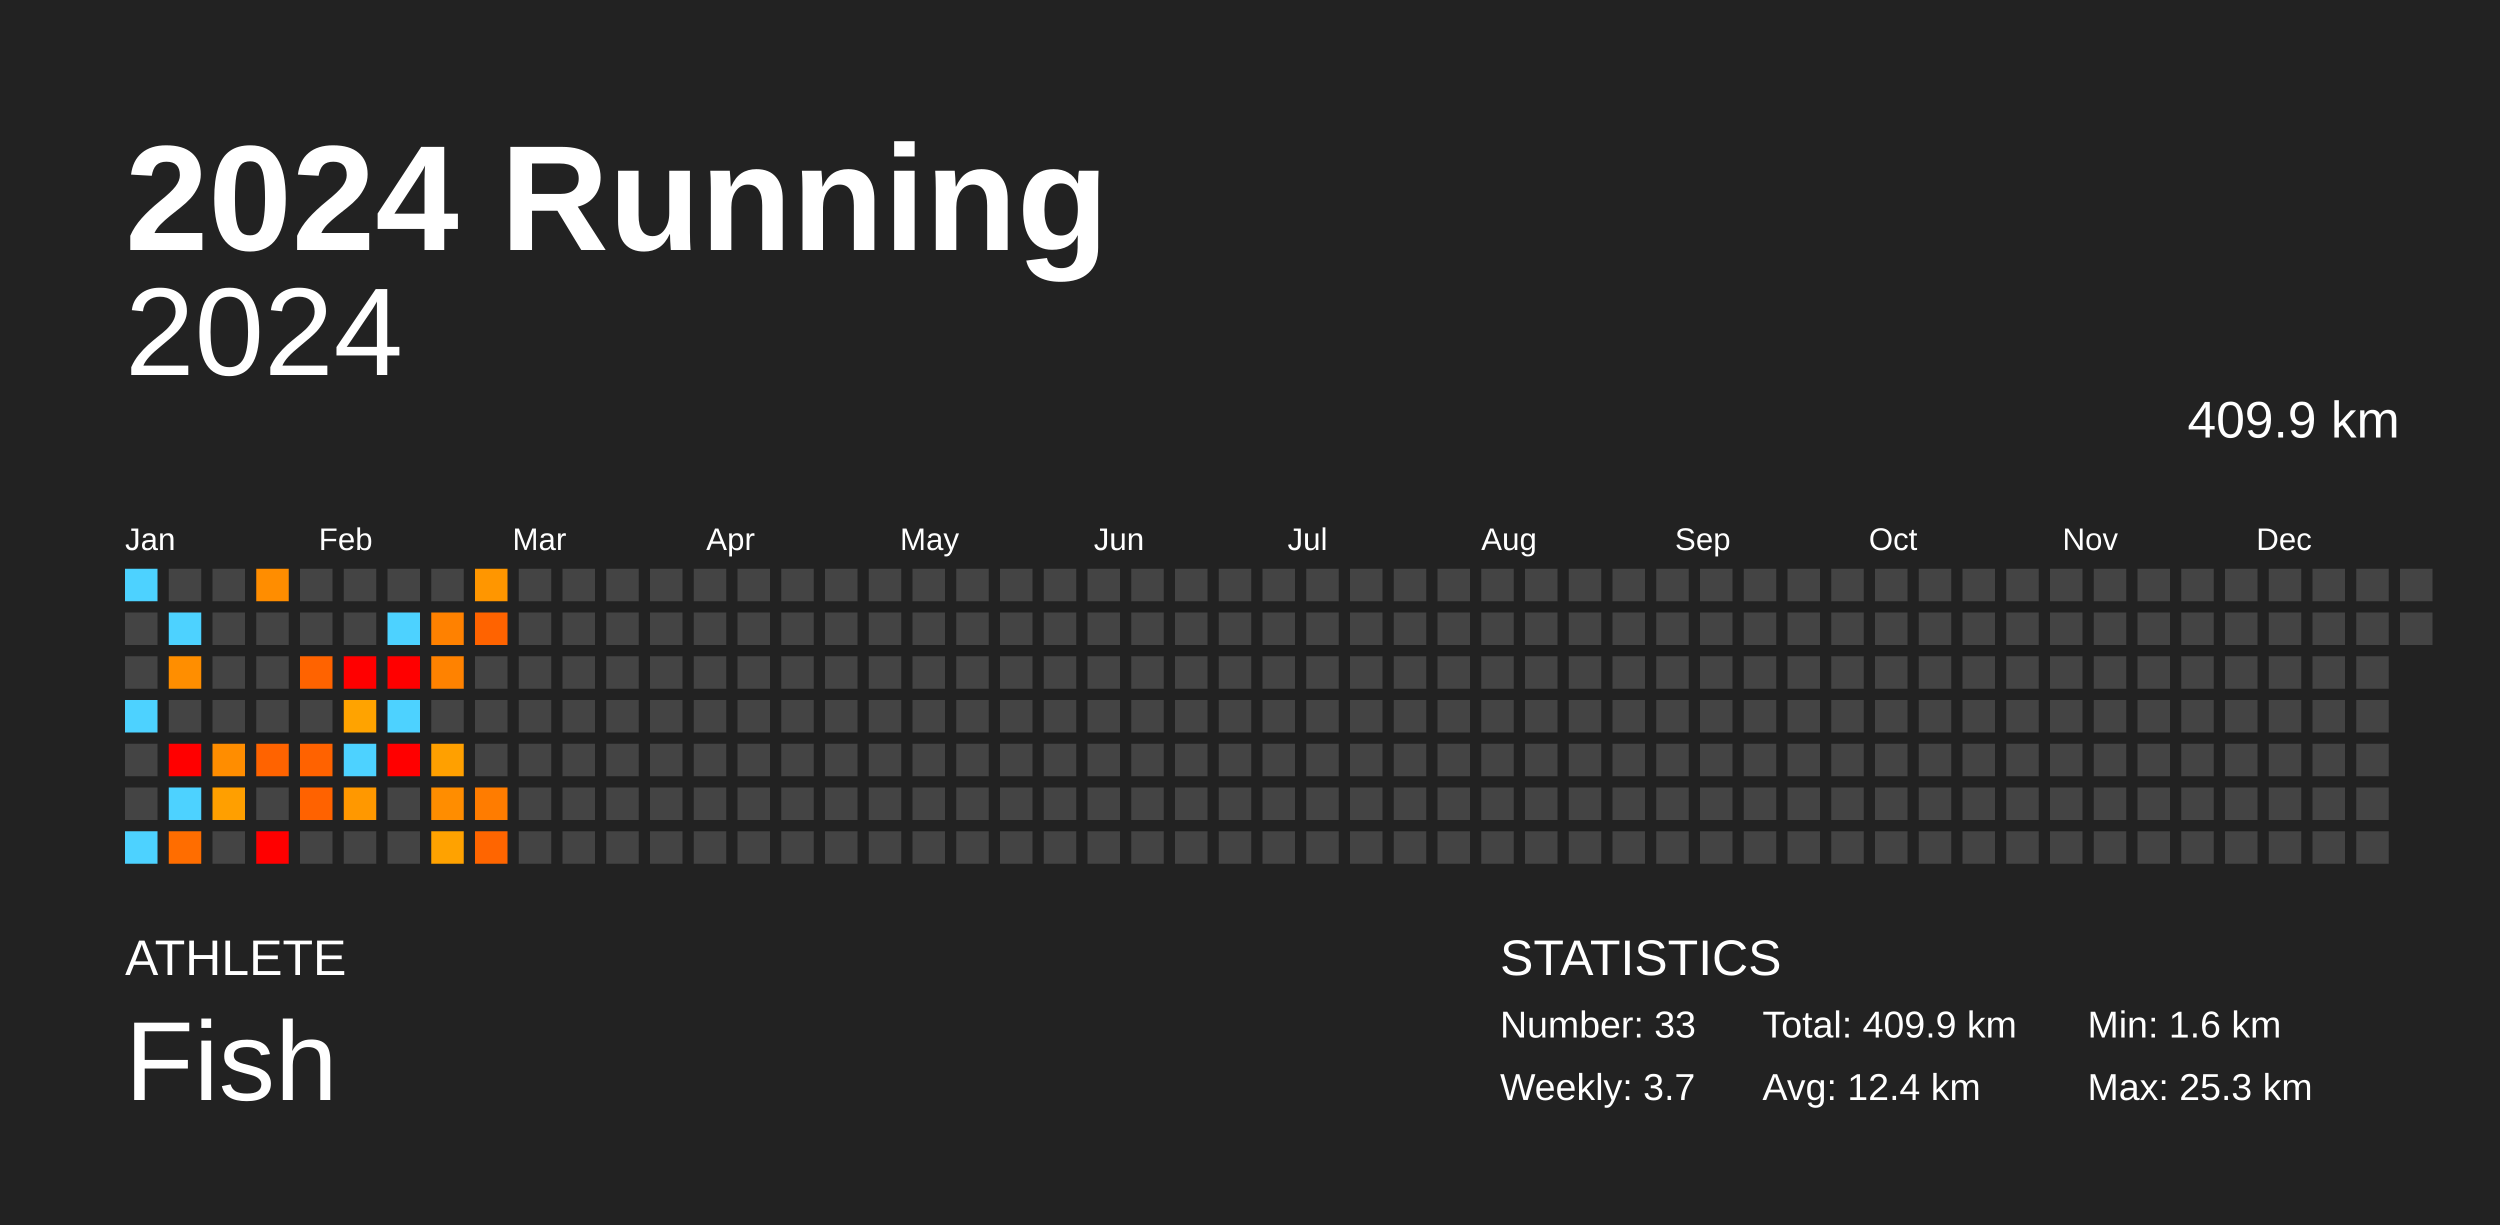
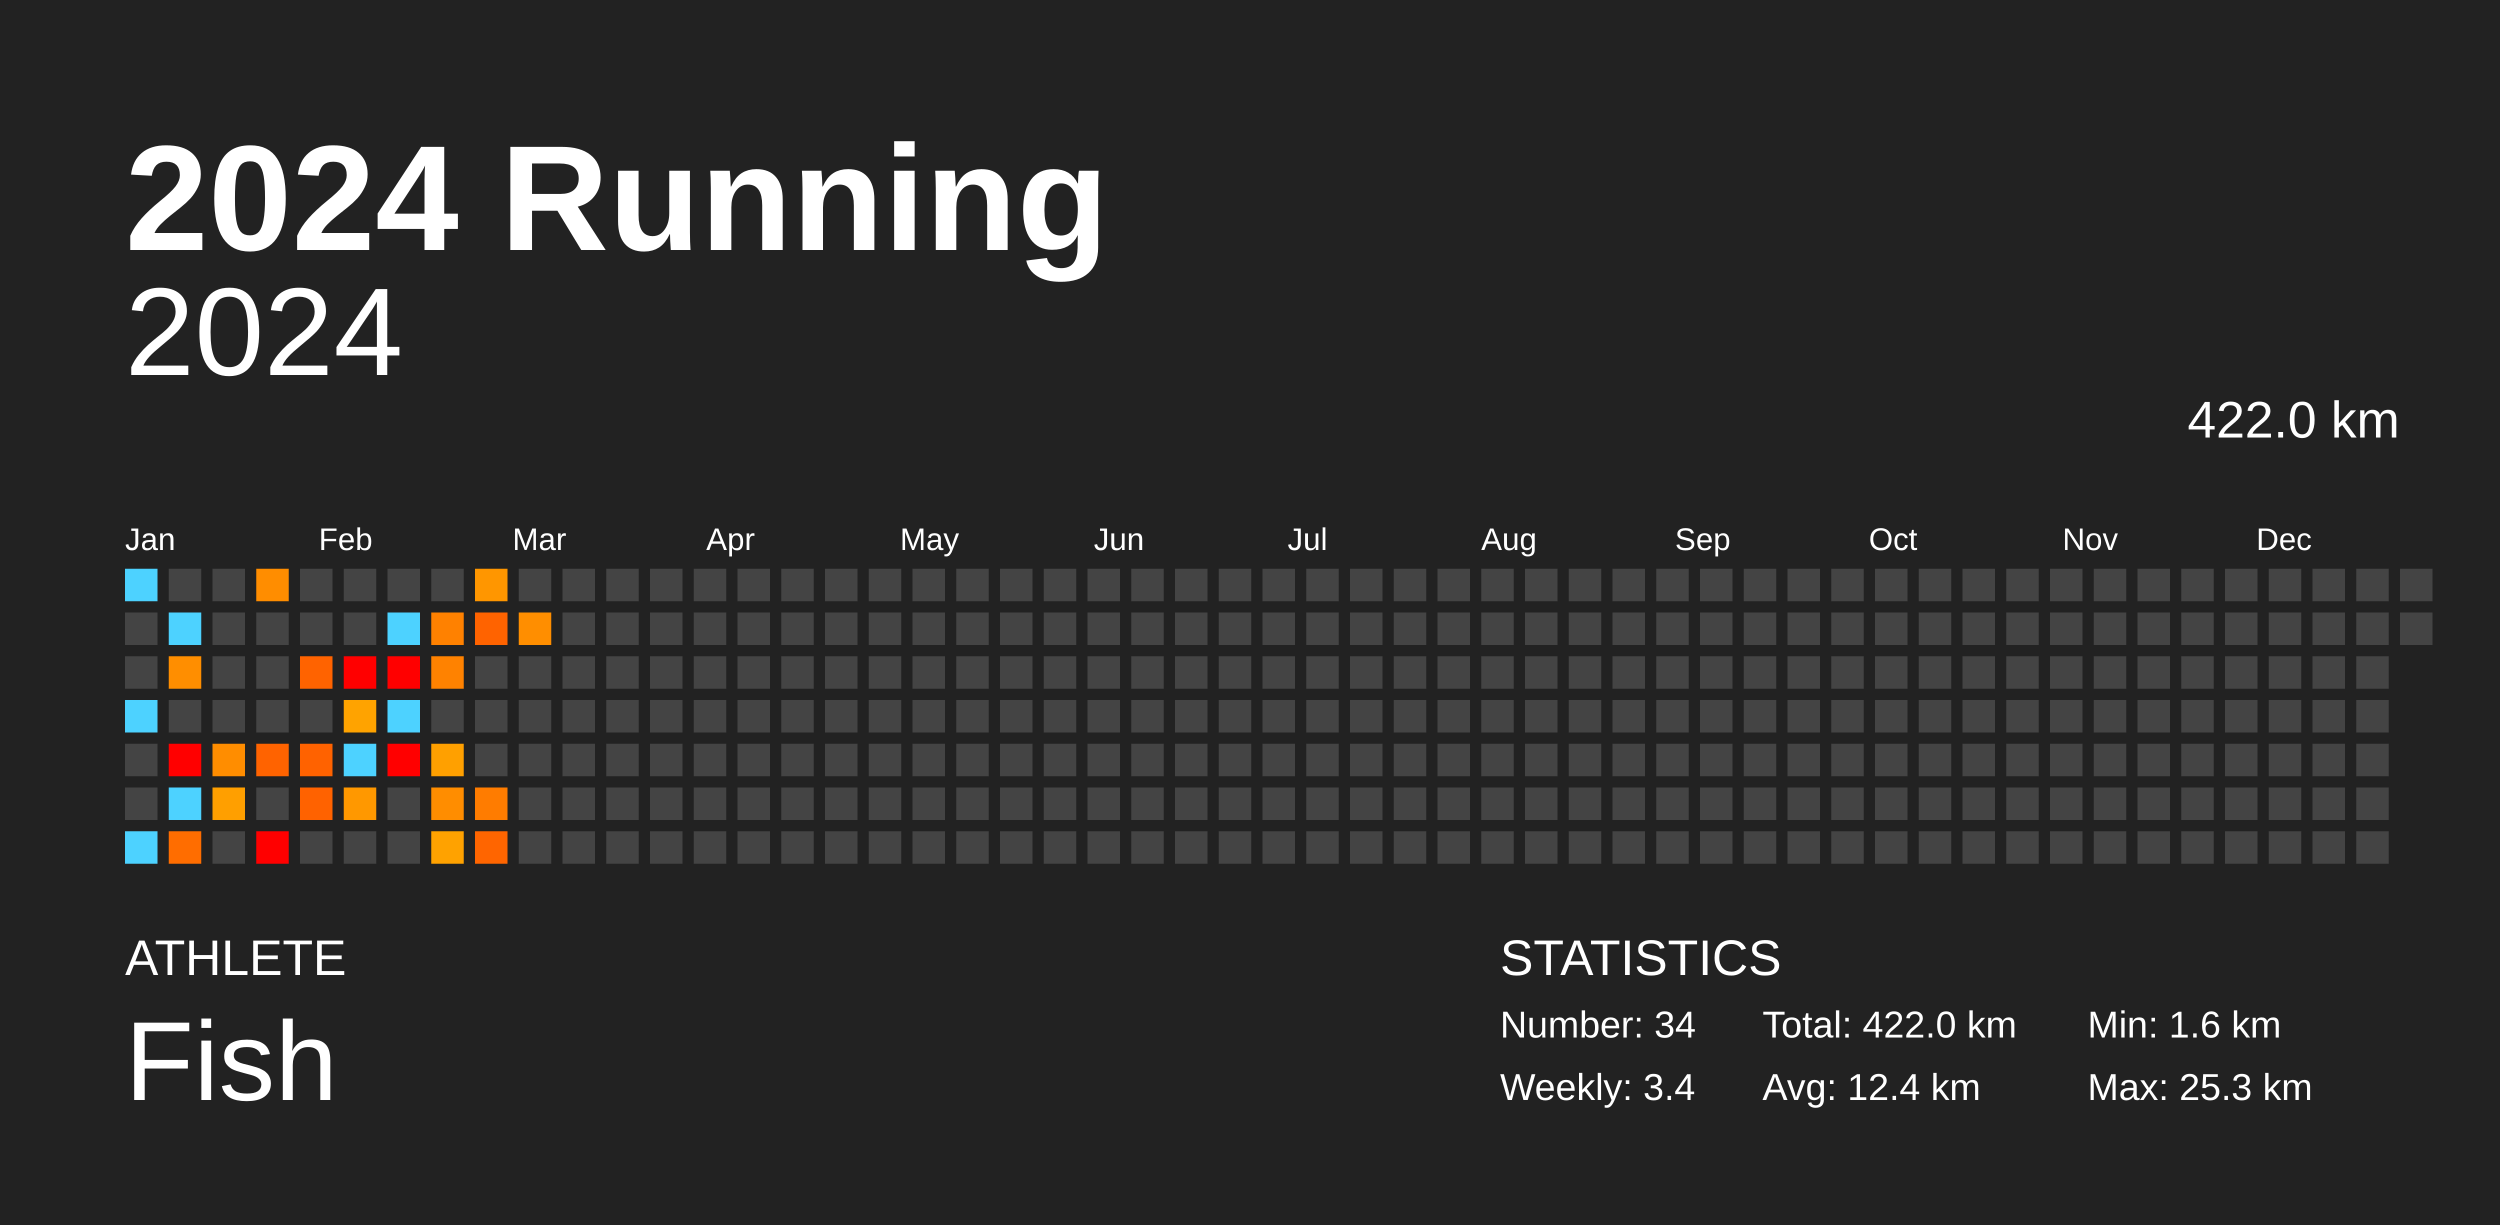
<svg xmlns="http://www.w3.org/2000/svg" baseProfile="full" height="98mm" version="1.1" viewBox="0,0,200,98" width="200mm">
  <defs />
  <rect fill="#222222" height="98" width="200" x="0" y="0" />
  <text fill="#FFFFFF" style="font-size:12px; font-family:Arial; font-weight:bold;" x="10" y="20">2024 Running</text>
  <text fill="#FFFFFF" style="font-size:4px; font-family:Arial" x="10" y="78">ATHLETE</text>
  <text fill="#FFFFFF" style="font-size:9px; font-family:Arial" x="10" y="88">Fish</text>
  <text fill="#FFFFFF" style="font-size:4px; font-family:Arial" x="120" y="78">STATISTICS</text>
-   <text fill="#FFFFFF" style="font-size:3px; font-family:Arial" x="120" y="83">Number: 33</text>
-   <text fill="#FFFFFF" style="font-size:3px; font-family:Arial" x="120" y="88">Weekly: 3.7</text>
-   <text fill="#FFFFFF" style="font-size:3px; font-family:Arial" x="141" y="83">Total: 409.9 km</text>
+   <text fill="#FFFFFF" style="font-size:3px; font-family:Arial" x="120" y="83">Number: 34</text>
+   <text fill="#FFFFFF" style="font-size:3px; font-family:Arial" x="120" y="88">Weekly: 3.4</text>
+   <text fill="#FFFFFF" style="font-size:3px; font-family:Arial" x="141" y="83">Total: 422.0 km</text>
  <text fill="#FFFFFF" style="font-size:3px; font-family:Arial" x="141" y="88">Avg: 12.4 km</text>
  <text fill="#FFFFFF" style="font-size:3px; font-family:Arial" x="167" y="83">Min: 1.6 km</text>
  <text fill="#FFFFFF" style="font-size:3px; font-family:Arial" x="167" y="88">Max: 25.3 km</text>
  <text alignment-baseline="hanging" fill="#FFFFFF" style="font-size:10.0px; font-family:Arial;" x="10" y="30">2024</text>
-   <text alignment-baseline="hanging" fill="#FFFFFF" style="font-size:4.125px; font-family:Arial;" x="175" y="35">409.9 km</text>
+   <text alignment-baseline="hanging" fill="#FFFFFF" style="font-size:4.125px; font-family:Arial;" x="175" y="35">422.0 km</text>
  <text fill="#FFFFFF" style="font-size:2.5px; font-family:Arial" x="10.0" y="44">Jan</text>
  <text fill="#FFFFFF" style="font-size:2.5px; font-family:Arial" x="25.5" y="44">Feb</text>
  <text fill="#FFFFFF" style="font-size:2.5px; font-family:Arial" x="41.0" y="44">Mar</text>
  <text fill="#FFFFFF" style="font-size:2.5px; font-family:Arial" x="56.5" y="44">Apr</text>
  <text fill="#FFFFFF" style="font-size:2.5px; font-family:Arial" x="72.0" y="44">May</text>
  <text fill="#FFFFFF" style="font-size:2.5px; font-family:Arial" x="87.5" y="44">Jun</text>
  <text fill="#FFFFFF" style="font-size:2.5px; font-family:Arial" x="103.0" y="44">Jul</text>
  <text fill="#FFFFFF" style="font-size:2.5px; font-family:Arial" x="118.5" y="44">Aug</text>
  <text fill="#FFFFFF" style="font-size:2.5px; font-family:Arial" x="134.0" y="44">Sep</text>
  <text fill="#FFFFFF" style="font-size:2.5px; font-family:Arial" x="149.5" y="44">Oct</text>
  <text fill="#FFFFFF" style="font-size:2.5px; font-family:Arial" x="165.0" y="44">Nov</text>
  <text fill="#FFFFFF" style="font-size:2.5px; font-family:Arial" x="180.5" y="44">Dec</text>
  <rect fill="#4dd2ff" height="2.6" width="2.6" x="10.0" y="45.5" />
  <rect fill="#444444" height="2.6" width="2.6" x="10.0" y="49.0" />
  <rect fill="#444444" height="2.6" width="2.6" x="10.0" y="52.5" />
  <rect fill="#4dd2ff" height="2.6" width="2.6" x="10.0" y="56.0" />
  <rect fill="#444444" height="2.6" width="2.6" x="10.0" y="59.5" />
  <rect fill="#444444" height="2.6" width="2.6" x="10.0" y="63.0" />
  <rect fill="#4dd2ff" height="2.6" width="2.6" x="10.0" y="66.5" />
  <rect fill="#444444" height="2.6" width="2.6" x="13.5" y="45.5" />
  <rect fill="#4dd2ff" height="2.6" width="2.6" x="13.5" y="49.0" />
  <rect fill="#ff8e00" height="2.6" width="2.6" x="13.5" y="52.5" />
  <rect fill="#444444" height="2.6" width="2.6" x="13.5" y="56.0" />
  <rect fill="red" height="2.6" width="2.6" x="13.5" y="59.5" />
  <rect fill="#4dd2ff" height="2.6" width="2.6" x="13.5" y="63.0" />
  <rect fill="#ff6d00" height="2.6" width="2.6" x="13.5" y="66.5" />
  <rect fill="#444444" height="2.6" width="2.6" x="17.0" y="45.5" />
  <rect fill="#444444" height="2.6" width="2.6" x="17.0" y="49.0" />
  <rect fill="#444444" height="2.6" width="2.6" x="17.0" y="52.5" />
  <rect fill="#444444" height="2.6" width="2.6" x="17.0" y="56.0" />
  <rect fill="#ff8d00" height="2.6" width="2.6" x="17.0" y="59.5" />
  <rect fill="#ff9f00" height="2.6" width="2.6" x="17.0" y="63.0" />
  <rect fill="#444444" height="2.6" width="2.6" x="17.0" y="66.5" />
  <rect fill="#ff8d00" height="2.6" width="2.6" x="20.5" y="45.5" />
  <rect fill="#444444" height="2.6" width="2.6" x="20.5" y="49.0" />
  <rect fill="#444444" height="2.6" width="2.6" x="20.5" y="52.5" />
  <rect fill="#444444" height="2.6" width="2.6" x="20.5" y="56.0" />
  <rect fill="#ff6300" height="2.6" width="2.6" x="20.5" y="59.5" />
  <rect fill="#444444" height="2.6" width="2.6" x="20.5" y="63.0" />
  <rect fill="red" height="2.6" width="2.6" x="20.5" y="66.5" />
  <rect fill="#444444" height="2.6" width="2.6" x="24.0" y="45.5" />
  <rect fill="#444444" height="2.6" width="2.6" x="24.0" y="49.0" />
  <rect fill="#ff6300" height="2.6" width="2.6" x="24.0" y="52.5" />
  <rect fill="#444444" height="2.6" width="2.6" x="24.0" y="56.0" />
  <rect fill="#ff6200" height="2.6" width="2.6" x="24.0" y="59.5" />
  <rect fill="#ff6200" height="2.6" width="2.6" x="24.0" y="63.0" />
  <rect fill="#444444" height="2.6" width="2.6" x="24.0" y="66.5" />
  <rect fill="#444444" height="2.6" width="2.6" x="27.5" y="45.5" />
  <rect fill="#444444" height="2.6" width="2.6" x="27.5" y="49.0" />
  <rect fill="red" height="2.6" width="2.6" x="27.5" y="52.5" />
  <rect fill="#ffa300" height="2.6" width="2.6" x="27.5" y="56.0" />
  <rect fill="#4dd2ff" height="2.6" width="2.6" x="27.5" y="59.5" />
  <rect fill="#ff9800" height="2.6" width="2.6" x="27.5" y="63.0" />
  <rect fill="#444444" height="2.6" width="2.6" x="27.5" y="66.5" />
  <rect fill="#444444" height="2.6" width="2.6" x="31.0" y="45.5" />
  <rect fill="#4dd2ff" height="2.6" width="2.6" x="31.0" y="49.0" />
  <rect fill="red" height="2.6" width="2.6" x="31.0" y="52.5" />
  <rect fill="#4dd2ff" height="2.6" width="2.6" x="31.0" y="56.0" />
  <rect fill="red" height="2.6" width="2.6" x="31.0" y="59.5" />
  <rect fill="#444444" height="2.6" width="2.6" x="31.0" y="63.0" />
  <rect fill="#444444" height="2.6" width="2.6" x="31.0" y="66.5" />
  <rect fill="#444444" height="2.6" width="2.6" x="34.5" y="45.5" />
  <rect fill="#ff8100" height="2.6" width="2.6" x="34.5" y="49.0" />
  <rect fill="#ff8200" height="2.6" width="2.6" x="34.5" y="52.5" />
  <rect fill="#444444" height="2.6" width="2.6" x="34.5" y="56.0" />
  <rect fill="#ffa000" height="2.6" width="2.6" x="34.5" y="59.5" />
  <rect fill="#ff8d00" height="2.6" width="2.6" x="34.5" y="63.0" />
  <rect fill="#ffa200" height="2.6" width="2.6" x="34.5" y="66.5" />
  <rect fill="#ff9600" height="2.6" width="2.6" x="38.0" y="45.5" />
  <rect fill="#ff6300" height="2.6" width="2.6" x="38.0" y="49.0" />
  <rect fill="#444444" height="2.6" width="2.6" x="38.0" y="52.5" />
  <rect fill="#444444" height="2.6" width="2.6" x="38.0" y="56.0" />
  <rect fill="#444444" height="2.6" width="2.6" x="38.0" y="59.5" />
  <rect fill="#ff7c00" height="2.6" width="2.6" x="38.0" y="63.0" />
  <rect fill="#ff6500" height="2.6" width="2.6" x="38.0" y="66.5" />
  <rect fill="#444444" height="2.6" width="2.6" x="41.5" y="45.5" />
-   <rect fill="#444444" height="2.6" width="2.6" x="41.5" y="49.0" />
+   <rect fill="#ff8e00" height="2.6" width="2.6" x="41.5" y="49.0" />
  <rect fill="#444444" height="2.6" width="2.6" x="41.5" y="52.5" />
  <rect fill="#444444" height="2.6" width="2.6" x="41.5" y="56.0" />
  <rect fill="#444444" height="2.6" width="2.6" x="41.5" y="59.5" />
  <rect fill="#444444" height="2.6" width="2.6" x="41.5" y="63.0" />
  <rect fill="#444444" height="2.6" width="2.6" x="41.5" y="66.5" />
  <rect fill="#444444" height="2.6" width="2.6" x="45.0" y="45.5" />
  <rect fill="#444444" height="2.6" width="2.6" x="45.0" y="49.0" />
  <rect fill="#444444" height="2.6" width="2.6" x="45.0" y="52.5" />
  <rect fill="#444444" height="2.6" width="2.6" x="45.0" y="56.0" />
  <rect fill="#444444" height="2.6" width="2.6" x="45.0" y="59.5" />
  <rect fill="#444444" height="2.6" width="2.6" x="45.0" y="63.0" />
  <rect fill="#444444" height="2.6" width="2.6" x="45.0" y="66.5" />
  <rect fill="#444444" height="2.6" width="2.6" x="48.5" y="45.5" />
  <rect fill="#444444" height="2.6" width="2.6" x="48.5" y="49.0" />
  <rect fill="#444444" height="2.6" width="2.6" x="48.5" y="52.5" />
  <rect fill="#444444" height="2.6" width="2.6" x="48.5" y="56.0" />
  <rect fill="#444444" height="2.6" width="2.6" x="48.5" y="59.5" />
  <rect fill="#444444" height="2.6" width="2.6" x="48.5" y="63.0" />
  <rect fill="#444444" height="2.6" width="2.6" x="48.5" y="66.5" />
  <rect fill="#444444" height="2.6" width="2.6" x="52.0" y="45.5" />
  <rect fill="#444444" height="2.6" width="2.6" x="52.0" y="49.0" />
  <rect fill="#444444" height="2.6" width="2.6" x="52.0" y="52.5" />
  <rect fill="#444444" height="2.6" width="2.6" x="52.0" y="56.0" />
  <rect fill="#444444" height="2.6" width="2.6" x="52.0" y="59.5" />
  <rect fill="#444444" height="2.6" width="2.6" x="52.0" y="63.0" />
  <rect fill="#444444" height="2.6" width="2.6" x="52.0" y="66.5" />
  <rect fill="#444444" height="2.6" width="2.6" x="55.5" y="45.5" />
  <rect fill="#444444" height="2.6" width="2.6" x="55.5" y="49.0" />
  <rect fill="#444444" height="2.6" width="2.6" x="55.5" y="52.5" />
  <rect fill="#444444" height="2.6" width="2.6" x="55.5" y="56.0" />
  <rect fill="#444444" height="2.6" width="2.6" x="55.5" y="59.5" />
  <rect fill="#444444" height="2.6" width="2.6" x="55.5" y="63.0" />
  <rect fill="#444444" height="2.6" width="2.6" x="55.5" y="66.5" />
  <rect fill="#444444" height="2.6" width="2.6" x="59.0" y="45.5" />
  <rect fill="#444444" height="2.6" width="2.6" x="59.0" y="49.0" />
  <rect fill="#444444" height="2.6" width="2.6" x="59.0" y="52.5" />
  <rect fill="#444444" height="2.6" width="2.6" x="59.0" y="56.0" />
  <rect fill="#444444" height="2.6" width="2.6" x="59.0" y="59.5" />
  <rect fill="#444444" height="2.6" width="2.6" x="59.0" y="63.0" />
  <rect fill="#444444" height="2.6" width="2.6" x="59.0" y="66.5" />
  <rect fill="#444444" height="2.6" width="2.6" x="62.5" y="45.5" />
  <rect fill="#444444" height="2.6" width="2.6" x="62.5" y="49.0" />
  <rect fill="#444444" height="2.6" width="2.6" x="62.5" y="52.5" />
  <rect fill="#444444" height="2.6" width="2.6" x="62.5" y="56.0" />
  <rect fill="#444444" height="2.6" width="2.6" x="62.5" y="59.5" />
  <rect fill="#444444" height="2.6" width="2.6" x="62.5" y="63.0" />
  <rect fill="#444444" height="2.6" width="2.6" x="62.5" y="66.5" />
  <rect fill="#444444" height="2.6" width="2.6" x="66.0" y="45.5" />
  <rect fill="#444444" height="2.6" width="2.6" x="66.0" y="49.0" />
  <rect fill="#444444" height="2.6" width="2.6" x="66.0" y="52.5" />
  <rect fill="#444444" height="2.6" width="2.6" x="66.0" y="56.0" />
  <rect fill="#444444" height="2.6" width="2.6" x="66.0" y="59.5" />
  <rect fill="#444444" height="2.6" width="2.6" x="66.0" y="63.0" />
  <rect fill="#444444" height="2.6" width="2.6" x="66.0" y="66.5" />
  <rect fill="#444444" height="2.6" width="2.6" x="69.5" y="45.5" />
  <rect fill="#444444" height="2.6" width="2.6" x="69.5" y="49.0" />
  <rect fill="#444444" height="2.6" width="2.6" x="69.5" y="52.5" />
  <rect fill="#444444" height="2.6" width="2.6" x="69.5" y="56.0" />
  <rect fill="#444444" height="2.6" width="2.6" x="69.5" y="59.5" />
  <rect fill="#444444" height="2.6" width="2.6" x="69.5" y="63.0" />
  <rect fill="#444444" height="2.6" width="2.6" x="69.5" y="66.5" />
  <rect fill="#444444" height="2.6" width="2.6" x="73.0" y="45.5" />
  <rect fill="#444444" height="2.6" width="2.6" x="73.0" y="49.0" />
  <rect fill="#444444" height="2.6" width="2.6" x="73.0" y="52.5" />
  <rect fill="#444444" height="2.6" width="2.6" x="73.0" y="56.0" />
  <rect fill="#444444" height="2.6" width="2.6" x="73.0" y="59.5" />
  <rect fill="#444444" height="2.6" width="2.6" x="73.0" y="63.0" />
  <rect fill="#444444" height="2.6" width="2.6" x="73.0" y="66.5" />
  <rect fill="#444444" height="2.6" width="2.6" x="76.5" y="45.5" />
  <rect fill="#444444" height="2.6" width="2.6" x="76.5" y="49.0" />
  <rect fill="#444444" height="2.6" width="2.6" x="76.5" y="52.5" />
  <rect fill="#444444" height="2.6" width="2.6" x="76.5" y="56.0" />
  <rect fill="#444444" height="2.6" width="2.6" x="76.5" y="59.5" />
  <rect fill="#444444" height="2.6" width="2.6" x="76.5" y="63.0" />
  <rect fill="#444444" height="2.6" width="2.6" x="76.5" y="66.5" />
  <rect fill="#444444" height="2.6" width="2.6" x="80.0" y="45.5" />
  <rect fill="#444444" height="2.6" width="2.6" x="80.0" y="49.0" />
  <rect fill="#444444" height="2.6" width="2.6" x="80.0" y="52.5" />
  <rect fill="#444444" height="2.6" width="2.6" x="80.0" y="56.0" />
  <rect fill="#444444" height="2.6" width="2.6" x="80.0" y="59.5" />
  <rect fill="#444444" height="2.6" width="2.6" x="80.0" y="63.0" />
  <rect fill="#444444" height="2.6" width="2.6" x="80.0" y="66.5" />
  <rect fill="#444444" height="2.6" width="2.6" x="83.5" y="45.5" />
  <rect fill="#444444" height="2.6" width="2.6" x="83.5" y="49.0" />
  <rect fill="#444444" height="2.6" width="2.6" x="83.5" y="52.5" />
  <rect fill="#444444" height="2.6" width="2.6" x="83.5" y="56.0" />
  <rect fill="#444444" height="2.6" width="2.6" x="83.5" y="59.5" />
  <rect fill="#444444" height="2.6" width="2.6" x="83.5" y="63.0" />
  <rect fill="#444444" height="2.6" width="2.6" x="83.5" y="66.5" />
  <rect fill="#444444" height="2.6" width="2.6" x="87.0" y="45.5" />
  <rect fill="#444444" height="2.6" width="2.6" x="87.0" y="49.0" />
  <rect fill="#444444" height="2.6" width="2.6" x="87.0" y="52.5" />
  <rect fill="#444444" height="2.6" width="2.6" x="87.0" y="56.0" />
  <rect fill="#444444" height="2.6" width="2.6" x="87.0" y="59.5" />
  <rect fill="#444444" height="2.6" width="2.6" x="87.0" y="63.0" />
  <rect fill="#444444" height="2.6" width="2.6" x="87.0" y="66.5" />
  <rect fill="#444444" height="2.6" width="2.6" x="90.5" y="45.5" />
  <rect fill="#444444" height="2.6" width="2.6" x="90.5" y="49.0" />
  <rect fill="#444444" height="2.6" width="2.6" x="90.5" y="52.5" />
  <rect fill="#444444" height="2.6" width="2.6" x="90.5" y="56.0" />
  <rect fill="#444444" height="2.6" width="2.6" x="90.5" y="59.5" />
  <rect fill="#444444" height="2.6" width="2.6" x="90.5" y="63.0" />
  <rect fill="#444444" height="2.6" width="2.6" x="90.5" y="66.5" />
  <rect fill="#444444" height="2.6" width="2.6" x="94.0" y="45.5" />
  <rect fill="#444444" height="2.6" width="2.6" x="94.0" y="49.0" />
  <rect fill="#444444" height="2.6" width="2.6" x="94.0" y="52.5" />
  <rect fill="#444444" height="2.6" width="2.6" x="94.0" y="56.0" />
  <rect fill="#444444" height="2.6" width="2.6" x="94.0" y="59.5" />
  <rect fill="#444444" height="2.6" width="2.6" x="94.0" y="63.0" />
  <rect fill="#444444" height="2.6" width="2.6" x="94.0" y="66.5" />
  <rect fill="#444444" height="2.6" width="2.6" x="97.5" y="45.5" />
  <rect fill="#444444" height="2.6" width="2.6" x="97.5" y="49.0" />
  <rect fill="#444444" height="2.6" width="2.6" x="97.5" y="52.5" />
  <rect fill="#444444" height="2.6" width="2.6" x="97.5" y="56.0" />
  <rect fill="#444444" height="2.6" width="2.6" x="97.5" y="59.5" />
  <rect fill="#444444" height="2.6" width="2.6" x="97.5" y="63.0" />
  <rect fill="#444444" height="2.6" width="2.6" x="97.5" y="66.5" />
  <rect fill="#444444" height="2.6" width="2.6" x="101.0" y="45.5" />
  <rect fill="#444444" height="2.6" width="2.6" x="101.0" y="49.0" />
  <rect fill="#444444" height="2.6" width="2.6" x="101.0" y="52.5" />
  <rect fill="#444444" height="2.6" width="2.6" x="101.0" y="56.0" />
  <rect fill="#444444" height="2.6" width="2.6" x="101.0" y="59.5" />
  <rect fill="#444444" height="2.6" width="2.6" x="101.0" y="63.0" />
  <rect fill="#444444" height="2.6" width="2.6" x="101.0" y="66.5" />
  <rect fill="#444444" height="2.6" width="2.6" x="104.5" y="45.5" />
  <rect fill="#444444" height="2.6" width="2.6" x="104.5" y="49.0" />
  <rect fill="#444444" height="2.6" width="2.6" x="104.5" y="52.5" />
  <rect fill="#444444" height="2.6" width="2.6" x="104.5" y="56.0" />
  <rect fill="#444444" height="2.6" width="2.6" x="104.5" y="59.5" />
  <rect fill="#444444" height="2.6" width="2.6" x="104.5" y="63.0" />
  <rect fill="#444444" height="2.6" width="2.6" x="104.5" y="66.5" />
  <rect fill="#444444" height="2.6" width="2.6" x="108.0" y="45.5" />
  <rect fill="#444444" height="2.6" width="2.6" x="108.0" y="49.0" />
  <rect fill="#444444" height="2.6" width="2.6" x="108.0" y="52.5" />
  <rect fill="#444444" height="2.6" width="2.6" x="108.0" y="56.0" />
  <rect fill="#444444" height="2.6" width="2.6" x="108.0" y="59.5" />
  <rect fill="#444444" height="2.6" width="2.6" x="108.0" y="63.0" />
  <rect fill="#444444" height="2.6" width="2.6" x="108.0" y="66.5" />
  <rect fill="#444444" height="2.6" width="2.6" x="111.5" y="45.5" />
  <rect fill="#444444" height="2.6" width="2.6" x="111.5" y="49.0" />
  <rect fill="#444444" height="2.6" width="2.6" x="111.5" y="52.5" />
  <rect fill="#444444" height="2.6" width="2.6" x="111.5" y="56.0" />
  <rect fill="#444444" height="2.6" width="2.6" x="111.5" y="59.5" />
  <rect fill="#444444" height="2.6" width="2.6" x="111.5" y="63.0" />
  <rect fill="#444444" height="2.6" width="2.6" x="111.5" y="66.5" />
  <rect fill="#444444" height="2.6" width="2.6" x="115.0" y="45.5" />
  <rect fill="#444444" height="2.6" width="2.6" x="115.0" y="49.0" />
  <rect fill="#444444" height="2.6" width="2.6" x="115.0" y="52.5" />
  <rect fill="#444444" height="2.6" width="2.6" x="115.0" y="56.0" />
  <rect fill="#444444" height="2.6" width="2.6" x="115.0" y="59.5" />
  <rect fill="#444444" height="2.6" width="2.6" x="115.0" y="63.0" />
  <rect fill="#444444" height="2.6" width="2.6" x="115.0" y="66.5" />
  <rect fill="#444444" height="2.6" width="2.6" x="118.5" y="45.5" />
  <rect fill="#444444" height="2.6" width="2.6" x="118.5" y="49.0" />
  <rect fill="#444444" height="2.6" width="2.6" x="118.5" y="52.5" />
  <rect fill="#444444" height="2.6" width="2.6" x="118.5" y="56.0" />
  <rect fill="#444444" height="2.6" width="2.6" x="118.5" y="59.5" />
  <rect fill="#444444" height="2.6" width="2.6" x="118.5" y="63.0" />
  <rect fill="#444444" height="2.6" width="2.6" x="118.5" y="66.5" />
  <rect fill="#444444" height="2.6" width="2.6" x="122.0" y="45.5" />
  <rect fill="#444444" height="2.6" width="2.6" x="122.0" y="49.0" />
  <rect fill="#444444" height="2.6" width="2.6" x="122.0" y="52.5" />
  <rect fill="#444444" height="2.6" width="2.6" x="122.0" y="56.0" />
  <rect fill="#444444" height="2.6" width="2.6" x="122.0" y="59.5" />
  <rect fill="#444444" height="2.6" width="2.6" x="122.0" y="63.0" />
  <rect fill="#444444" height="2.6" width="2.6" x="122.0" y="66.5" />
  <rect fill="#444444" height="2.6" width="2.6" x="125.5" y="45.5" />
  <rect fill="#444444" height="2.6" width="2.6" x="125.5" y="49.0" />
  <rect fill="#444444" height="2.6" width="2.6" x="125.5" y="52.5" />
  <rect fill="#444444" height="2.6" width="2.6" x="125.5" y="56.0" />
  <rect fill="#444444" height="2.6" width="2.6" x="125.5" y="59.5" />
  <rect fill="#444444" height="2.6" width="2.6" x="125.5" y="63.0" />
  <rect fill="#444444" height="2.6" width="2.6" x="125.5" y="66.5" />
  <rect fill="#444444" height="2.6" width="2.6" x="129.0" y="45.5" />
  <rect fill="#444444" height="2.6" width="2.6" x="129.0" y="49.0" />
  <rect fill="#444444" height="2.6" width="2.6" x="129.0" y="52.5" />
  <rect fill="#444444" height="2.6" width="2.6" x="129.0" y="56.0" />
  <rect fill="#444444" height="2.6" width="2.6" x="129.0" y="59.5" />
  <rect fill="#444444" height="2.6" width="2.6" x="129.0" y="63.0" />
  <rect fill="#444444" height="2.6" width="2.6" x="129.0" y="66.5" />
  <rect fill="#444444" height="2.6" width="2.6" x="132.5" y="45.5" />
  <rect fill="#444444" height="2.6" width="2.6" x="132.5" y="49.0" />
  <rect fill="#444444" height="2.6" width="2.6" x="132.5" y="52.5" />
  <rect fill="#444444" height="2.6" width="2.6" x="132.5" y="56.0" />
  <rect fill="#444444" height="2.6" width="2.6" x="132.5" y="59.5" />
  <rect fill="#444444" height="2.6" width="2.6" x="132.5" y="63.0" />
  <rect fill="#444444" height="2.6" width="2.6" x="132.5" y="66.5" />
  <rect fill="#444444" height="2.6" width="2.6" x="136.0" y="45.5" />
  <rect fill="#444444" height="2.6" width="2.6" x="136.0" y="49.0" />
  <rect fill="#444444" height="2.6" width="2.6" x="136.0" y="52.5" />
  <rect fill="#444444" height="2.6" width="2.6" x="136.0" y="56.0" />
  <rect fill="#444444" height="2.6" width="2.6" x="136.0" y="59.5" />
  <rect fill="#444444" height="2.6" width="2.6" x="136.0" y="63.0" />
  <rect fill="#444444" height="2.6" width="2.6" x="136.0" y="66.5" />
  <rect fill="#444444" height="2.6" width="2.6" x="139.5" y="45.5" />
  <rect fill="#444444" height="2.6" width="2.6" x="139.5" y="49.0" />
  <rect fill="#444444" height="2.6" width="2.6" x="139.5" y="52.5" />
  <rect fill="#444444" height="2.6" width="2.6" x="139.5" y="56.0" />
  <rect fill="#444444" height="2.6" width="2.6" x="139.5" y="59.5" />
  <rect fill="#444444" height="2.6" width="2.6" x="139.5" y="63.0" />
  <rect fill="#444444" height="2.6" width="2.6" x="139.5" y="66.5" />
  <rect fill="#444444" height="2.6" width="2.6" x="143.0" y="45.5" />
  <rect fill="#444444" height="2.6" width="2.6" x="143.0" y="49.0" />
  <rect fill="#444444" height="2.6" width="2.6" x="143.0" y="52.5" />
  <rect fill="#444444" height="2.6" width="2.6" x="143.0" y="56.0" />
  <rect fill="#444444" height="2.6" width="2.6" x="143.0" y="59.5" />
  <rect fill="#444444" height="2.6" width="2.6" x="143.0" y="63.0" />
  <rect fill="#444444" height="2.6" width="2.6" x="143.0" y="66.5" />
  <rect fill="#444444" height="2.6" width="2.6" x="146.5" y="45.5" />
  <rect fill="#444444" height="2.6" width="2.6" x="146.5" y="49.0" />
  <rect fill="#444444" height="2.6" width="2.6" x="146.5" y="52.5" />
  <rect fill="#444444" height="2.6" width="2.6" x="146.5" y="56.0" />
  <rect fill="#444444" height="2.6" width="2.6" x="146.5" y="59.5" />
  <rect fill="#444444" height="2.6" width="2.6" x="146.5" y="63.0" />
  <rect fill="#444444" height="2.6" width="2.6" x="146.5" y="66.5" />
  <rect fill="#444444" height="2.6" width="2.6" x="150.0" y="45.5" />
  <rect fill="#444444" height="2.6" width="2.6" x="150.0" y="49.0" />
  <rect fill="#444444" height="2.6" width="2.6" x="150.0" y="52.5" />
  <rect fill="#444444" height="2.6" width="2.6" x="150.0" y="56.0" />
  <rect fill="#444444" height="2.6" width="2.6" x="150.0" y="59.5" />
  <rect fill="#444444" height="2.6" width="2.6" x="150.0" y="63.0" />
  <rect fill="#444444" height="2.6" width="2.6" x="150.0" y="66.5" />
  <rect fill="#444444" height="2.6" width="2.6" x="153.5" y="45.5" />
  <rect fill="#444444" height="2.6" width="2.6" x="153.5" y="49.0" />
  <rect fill="#444444" height="2.6" width="2.6" x="153.5" y="52.5" />
  <rect fill="#444444" height="2.6" width="2.6" x="153.5" y="56.0" />
  <rect fill="#444444" height="2.6" width="2.6" x="153.5" y="59.5" />
  <rect fill="#444444" height="2.6" width="2.6" x="153.5" y="63.0" />
  <rect fill="#444444" height="2.6" width="2.6" x="153.5" y="66.5" />
  <rect fill="#444444" height="2.6" width="2.6" x="157.0" y="45.5" />
  <rect fill="#444444" height="2.6" width="2.6" x="157.0" y="49.0" />
  <rect fill="#444444" height="2.6" width="2.6" x="157.0" y="52.5" />
  <rect fill="#444444" height="2.6" width="2.6" x="157.0" y="56.0" />
  <rect fill="#444444" height="2.6" width="2.6" x="157.0" y="59.5" />
  <rect fill="#444444" height="2.6" width="2.6" x="157.0" y="63.0" />
  <rect fill="#444444" height="2.6" width="2.6" x="157.0" y="66.5" />
  <rect fill="#444444" height="2.6" width="2.6" x="160.5" y="45.5" />
  <rect fill="#444444" height="2.6" width="2.6" x="160.5" y="49.0" />
  <rect fill="#444444" height="2.6" width="2.6" x="160.5" y="52.5" />
  <rect fill="#444444" height="2.6" width="2.6" x="160.5" y="56.0" />
  <rect fill="#444444" height="2.6" width="2.6" x="160.5" y="59.5" />
  <rect fill="#444444" height="2.6" width="2.6" x="160.5" y="63.0" />
  <rect fill="#444444" height="2.6" width="2.6" x="160.5" y="66.5" />
  <rect fill="#444444" height="2.6" width="2.6" x="164.0" y="45.5" />
  <rect fill="#444444" height="2.6" width="2.6" x="164.0" y="49.0" />
  <rect fill="#444444" height="2.6" width="2.6" x="164.0" y="52.5" />
  <rect fill="#444444" height="2.6" width="2.6" x="164.0" y="56.0" />
  <rect fill="#444444" height="2.6" width="2.6" x="164.0" y="59.5" />
  <rect fill="#444444" height="2.6" width="2.6" x="164.0" y="63.0" />
  <rect fill="#444444" height="2.6" width="2.6" x="164.0" y="66.5" />
  <rect fill="#444444" height="2.6" width="2.6" x="167.5" y="45.5" />
  <rect fill="#444444" height="2.6" width="2.6" x="167.5" y="49.0" />
  <rect fill="#444444" height="2.6" width="2.6" x="167.5" y="52.5" />
  <rect fill="#444444" height="2.6" width="2.6" x="167.5" y="56.0" />
  <rect fill="#444444" height="2.6" width="2.6" x="167.5" y="59.5" />
  <rect fill="#444444" height="2.6" width="2.6" x="167.5" y="63.0" />
  <rect fill="#444444" height="2.6" width="2.6" x="167.5" y="66.5" />
  <rect fill="#444444" height="2.6" width="2.6" x="171.0" y="45.5" />
  <rect fill="#444444" height="2.6" width="2.6" x="171.0" y="49.0" />
  <rect fill="#444444" height="2.6" width="2.6" x="171.0" y="52.5" />
  <rect fill="#444444" height="2.6" width="2.6" x="171.0" y="56.0" />
  <rect fill="#444444" height="2.6" width="2.6" x="171.0" y="59.5" />
  <rect fill="#444444" height="2.6" width="2.6" x="171.0" y="63.0" />
  <rect fill="#444444" height="2.6" width="2.6" x="171.0" y="66.5" />
  <rect fill="#444444" height="2.6" width="2.6" x="174.5" y="45.5" />
  <rect fill="#444444" height="2.6" width="2.6" x="174.5" y="49.0" />
  <rect fill="#444444" height="2.6" width="2.6" x="174.5" y="52.5" />
  <rect fill="#444444" height="2.6" width="2.6" x="174.5" y="56.0" />
  <rect fill="#444444" height="2.6" width="2.6" x="174.5" y="59.5" />
  <rect fill="#444444" height="2.6" width="2.6" x="174.5" y="63.0" />
  <rect fill="#444444" height="2.6" width="2.6" x="174.5" y="66.5" />
  <rect fill="#444444" height="2.6" width="2.6" x="178.0" y="45.5" />
  <rect fill="#444444" height="2.6" width="2.6" x="178.0" y="49.0" />
  <rect fill="#444444" height="2.6" width="2.6" x="178.0" y="52.5" />
  <rect fill="#444444" height="2.6" width="2.6" x="178.0" y="56.0" />
  <rect fill="#444444" height="2.6" width="2.6" x="178.0" y="59.5" />
  <rect fill="#444444" height="2.6" width="2.6" x="178.0" y="63.0" />
  <rect fill="#444444" height="2.6" width="2.6" x="178.0" y="66.5" />
  <rect fill="#444444" height="2.6" width="2.6" x="181.5" y="45.5" />
  <rect fill="#444444" height="2.6" width="2.6" x="181.5" y="49.0" />
  <rect fill="#444444" height="2.6" width="2.6" x="181.5" y="52.5" />
  <rect fill="#444444" height="2.6" width="2.6" x="181.5" y="56.0" />
  <rect fill="#444444" height="2.6" width="2.6" x="181.5" y="59.5" />
  <rect fill="#444444" height="2.6" width="2.6" x="181.5" y="63.0" />
  <rect fill="#444444" height="2.6" width="2.6" x="181.5" y="66.5" />
  <rect fill="#444444" height="2.6" width="2.6" x="185.0" y="45.5" />
  <rect fill="#444444" height="2.6" width="2.6" x="185.0" y="49.0" />
  <rect fill="#444444" height="2.6" width="2.6" x="185.0" y="52.5" />
  <rect fill="#444444" height="2.6" width="2.6" x="185.0" y="56.0" />
  <rect fill="#444444" height="2.6" width="2.6" x="185.0" y="59.5" />
  <rect fill="#444444" height="2.6" width="2.6" x="185.0" y="63.0" />
  <rect fill="#444444" height="2.6" width="2.6" x="185.0" y="66.5" />
  <rect fill="#444444" height="2.6" width="2.6" x="188.5" y="45.5" />
  <rect fill="#444444" height="2.6" width="2.6" x="188.5" y="49.0" />
  <rect fill="#444444" height="2.6" width="2.6" x="188.5" y="52.5" />
  <rect fill="#444444" height="2.6" width="2.6" x="188.5" y="56.0" />
  <rect fill="#444444" height="2.6" width="2.6" x="188.5" y="59.5" />
  <rect fill="#444444" height="2.6" width="2.6" x="188.5" y="63.0" />
  <rect fill="#444444" height="2.6" width="2.6" x="188.5" y="66.5" />
  <rect fill="#444444" height="2.6" width="2.6" x="192.0" y="45.5" />
  <rect fill="#444444" height="2.6" width="2.6" x="192.0" y="49.0" />
</svg>
